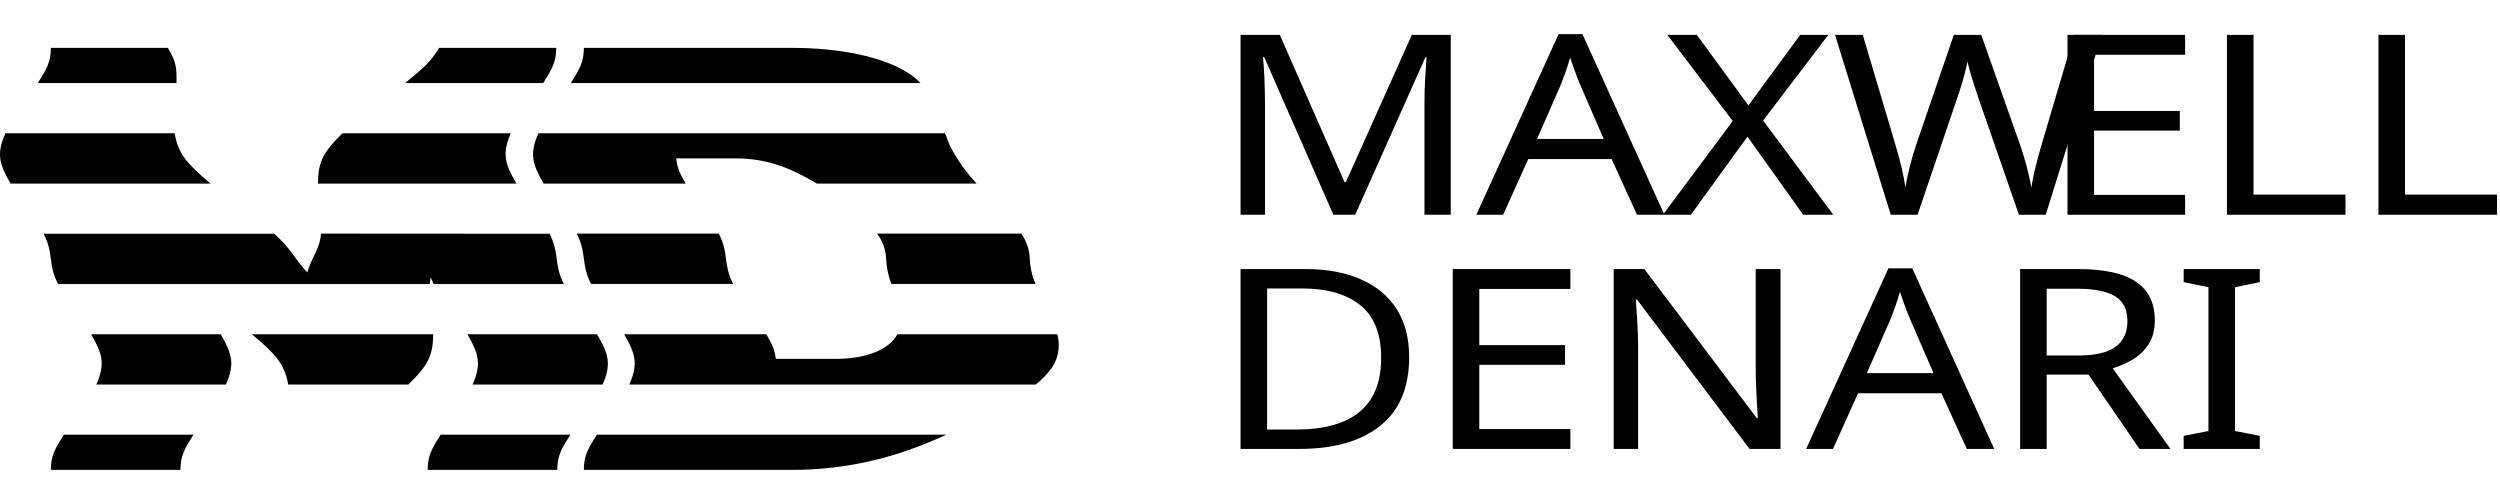
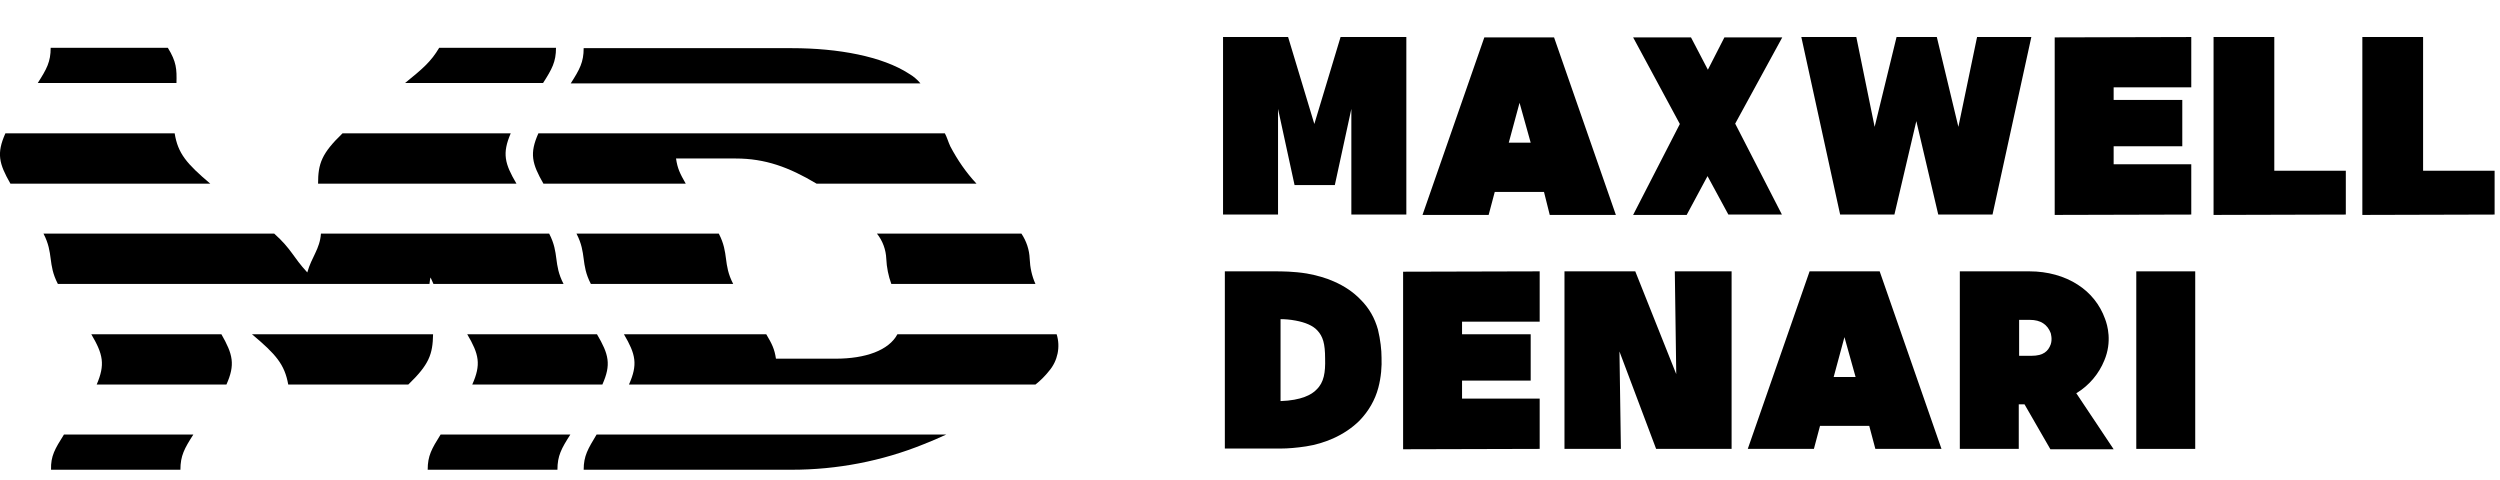
- <svg xmlns="http://www.w3.org/2000/svg" viewBox="0 0 695.6 133.39">
-   <defs>
-     <style>.cls-1{font-size:70.09px;font-family:Funkturm, Funkturm;letter-spacing:-0.01em;}.cls-2{letter-spacing:-0.03em;}</style>
-   </defs>
-   <g id="Layer_2" data-name="Layer 2">
-     <g id="Layer_1-2" data-name="Layer 1">
-       <path d="M46.71,13.32H14.15c0,3.92-1.14,5.87-3.63,9.79H49.1C49.18,19.19,49.12,17.24,46.71,13.32Zm75.49,0c-2.35,3.92-4.67,5.87-9.5,9.79h38.44c2.49-3.92,3.62-5.87,3.62-9.79Zm-108,117.42H50.21c0-3.92,1.14-5.87,3.62-9.79H17.77C15.28,124.87,14.15,126.82,14.15,130.74ZM25.35,93c3.26,5.59,3.91,8.38,1.45,14H62.86c2.46-5.6,1.82-8.39-1.44-14Zm44.73,0c6.73,5.59,9.11,8.38,10.11,14H113.6c5.82-5.6,6.85-8.39,6.94-14ZM89.31,65C89,69.35,86.7,71.5,85.51,75.8c-4-4.3-4.35-6.45-9.21-10.76H12.15c2.89,5.59,1.1,8.39,4,14H119.58a14.27,14.27,0,0,1,.27-1.82c.3.73.48,1.09.85,1.82h36.21c-2.9-5.59-1.11-8.39-4-14ZM119,130.74h36.07c0-3.92,1.13-5.87,3.62-9.79H122.61C120.12,124.87,119,126.82,119,130.74ZM166.11,93H130.05c3.26,5.59,3.9,8.38,1.44,14h36.2C170.1,101.38,169.43,98.59,166.11,93Zm-24-55.92H95.29c-5.76,5.6-6.77,8.39-6.81,14H143.7C140.38,45.47,139.71,42.68,142.12,37.08Zm-93.52,0H1.5c-2.47,5.6-1.82,8.39,1.44,14H58.57C51.9,45.47,49.55,42.68,48.6,37.08Z" />
-       <path d="M252.91,20.45c-7.35-4.8-19.59-7.13-32.59-7.13H162.45c0,3.92-1.14,5.87-3.62,9.79h97.29A17.28,17.28,0,0,0,252.91,20.45ZM160.45,65c2.9,5.59,1.11,8.39,4,14H204c-2.9-5.59-1.1-8.39-4-14ZM249.7,93c-2.42,4.47-8.94,6.85-17.19,6.85H215.88c-.39-2.74-1.06-4.11-2.66-6.85H173.66c3.26,5.59,3.91,8.38,1.44,14H288.19A24.51,24.51,0,0,0,292,103.2,11,11,0,0,0,294.15,93Zm-87.25,37.74h57.87a97.56,97.56,0,0,0,36.74-7.13c2.11-.82,4.14-1.68,6.31-2.66H166.08C163.59,124.87,162.45,126.82,162.45,130.74ZM284.16,65H244a12.11,12.11,0,0,1,2.56,7A21.87,21.87,0,0,0,248,79h40.12a19.42,19.42,0,0,1-1.58-7A13.22,13.22,0,0,0,284.16,65ZM264.39,40.72c-.6-1.26-.88-2.52-1.5-3.64H149.8c-2.46,5.6-1.81,8.39,1.45,14H190.8c-1.63-2.79-2.31-4.19-2.67-7h16.63c8.25,0,14.81,2.38,22.53,7h44.45A47.36,47.36,0,0,1,264.39,40.72Z" />
-       <text class="cls-1" transform="translate(337.22 59.75) scale(1.17 1)">MAXW<tspan class="cls-2" x="196.66" y="0">E</tspan>
-         <tspan x="234.58" y="0">LL</tspan>
-         <tspan x="0" y="65.16">DENARI</tspan>
-       </text>
+ <svg xmlns="http://www.w3.org/2000/svg" version="1.1" id="Layer_1" x="0px" y="0px" viewBox="0 0 695.6 133.4" style="enable-background:new 0 0 695.6 133.4;" xml:space="preserve">
+   <style type="text/css">
+ 	.st0{enable-background:new    ;}
+ </style>
+   <g id="Layer_2_1_">
+     <g id="Layer_1-2">
+       <path d="M46.7,13.3H14.1c0,3.9-1.1,5.9-3.6,9.8h38.6C49.2,19.2,49.1,17.2,46.7,13.3z M122.2,13.3c-2.3,3.9-4.7,5.9-9.5,9.8h38.4    c2.5-3.9,3.6-5.9,3.6-9.8L122.2,13.3z M14.2,130.7h36c0-3.9,1.1-5.9,3.6-9.8H17.8C15.3,124.9,14.1,126.8,14.2,130.7L14.2,130.7z     M25.4,93c3.3,5.6,3.9,8.4,1.5,14h36.1c2.5-5.6,1.8-8.4-1.4-14H25.4z M70.1,93c6.7,5.6,9.1,8.4,10.1,14h33.4    c5.8-5.6,6.8-8.4,6.9-14H70.1z M89.3,65c-0.3,4.3-2.6,6.5-3.8,10.8c-4-4.3-4.3-6.4-9.2-10.8H12.1c2.9,5.6,1.1,8.4,4,14h103.4    c0.1-0.6,0.1-1.2,0.3-1.8c0.3,0.7,0.5,1.1,0.8,1.8h36.2c-2.9-5.6-1.1-8.4-4-14L89.3,65z M119,130.7h36.1c0-3.9,1.1-5.9,3.6-9.8    h-36.1C120.1,124.9,119,126.8,119,130.7z M166.1,93h-36.1c3.3,5.6,3.9,8.4,1.4,14h36.2C170.1,101.4,169.4,98.6,166.1,93z     M142.1,37.1H95.3c-5.8,5.6-6.8,8.4-6.8,14h55.2C140.4,45.5,139.7,42.7,142.1,37.1L142.1,37.1z M48.6,37.1H1.5    c-2.5,5.6-1.8,8.4,1.4,14h55.6C51.9,45.5,49.5,42.7,48.6,37.1L48.6,37.1z" />
+       <path d="M252.9,20.5c-7.4-4.8-19.6-7.1-32.6-7.1h-57.9c0,3.9-1.1,5.9-3.6,9.8h97.3C255.2,22.1,254.1,21.2,252.9,20.5z M160.4,65    c2.9,5.6,1.1,8.4,4,14H204c-2.9-5.6-1.1-8.4-4-14H160.4z M249.7,93c-2.4,4.5-8.9,6.8-17.2,6.8h-16.6c-0.4-2.7-1.1-4.1-2.7-6.8    h-39.6c3.3,5.6,3.9,8.4,1.4,14h113.1c1.4-1.1,2.7-2.4,3.8-3.8c2.4-2.8,3.2-6.7,2.1-10.2H249.7z M162.4,130.7h57.9    c12.6,0,25.1-2.4,36.7-7.1c2.1-0.8,4.1-1.7,6.3-2.7h-97.3C163.6,124.9,162.4,126.8,162.4,130.7z M284.2,65H244    c1.6,2,2.5,4.5,2.6,7c0.1,2.4,0.6,4.8,1.4,7h40.1c-1-2.2-1.5-4.6-1.6-7C286.4,69.5,285.6,67.1,284.2,65z M264.4,40.7    c-0.6-1.3-0.9-2.5-1.5-3.6H149.8c-2.5,5.6-1.8,8.4,1.4,14h39.6c-1.6-2.8-2.3-4.2-2.7-7h16.6c8.2,0,14.8,2.4,22.5,7h44.5    C268.8,48,266.4,44.5,264.4,40.7z" />
+       <g class="st0">
+         <path d="M391.3,10.3v49.4h-15.3V30.3l-4.6,21.2h-11.2l-4.6-21.2v29.4h-15.3V10.3h18.1l7.3,24.2l7.3-24.2H391.3z" />
+         <path d="M429.6,53.4h-13.7l-1.7,6.4h-18.4l17.2-49.4h19.4l17.2,49.4h-18.4L429.6,53.4z M425.9,39.7l-3.1-11.1l-3,11.1H425.9z" />
+         <path d="M482.8,34.4l13,25.3h-14.9L475.1,49l-5.8,10.8h-14.9l13-25.3l-13-24.1h16.1l4.7,9l4.6-9h16.1L482.8,34.4z" />
+         <path d="M565.2,10.3l-10.8,49.4h-15.1l-6.1-26l-6.1,26h-15.1l-10.8-49.4h15.3l5.1,25l6.1-25h11.2l6,25l5.2-25H565.2z" />
+       </g>
+       <g class="st0">
+         <path d="M588.1,24.4v3.4h19.1v12.9h-19.1v5h21.6v14l-38,0.1V10.4l38-0.1v14H588.1z" />
+       </g>
+       <g class="st0">
+         <path d="M652.7,59.7l-36.8,0.1V10.3h16.9v37.2h19.9V59.7z" />
+         <path d="M694.1,59.7l-36.8,0.1V10.3h16.9v37.2h19.9V59.7z" />
+       </g>
+       <g class="st0">
+         <path d="M383.5,107.9c-0.9,3.4-2.7,6.5-5.2,9.1c-2,2-4.5,3.7-7.4,5c-2.3,1-4.8,1.8-7.5,2.2c-2.6,0.4-5.1,0.6-7,0.6h-15.6V75.5     h13.8c2,0,5.3,0,9,0.6c2.7,0.5,5.3,1.2,7.5,2.2c3,1.3,5.5,3,7.5,5.1c2.4,2.4,3.9,5.1,4.8,8.3c0.7,2.9,1,5.7,1,7.8     C384.5,101.9,384.3,104.9,383.5,107.9z M368.7,99.8c0-4.2-0.6-6.2-2.2-7.9c-1.2-1.3-3.3-2.2-6-2.7c-1.6-0.3-3-0.4-4.2-0.4v22.8     c5.8-0.2,8.7-1.8,10-3.2C368.4,106.4,368.8,103.6,368.7,99.8z" />
+         <path d="M406.8,89.5V93h19.1v12.9h-19.1v5h21.6v14l-38,0.1V75.6l38-0.1v14H406.8z" />
+         <path d="M481.8,75.5v49.4h-21l-10.2-27.1l0.4,27.1h-15.7V75.5H455l11.4,28.6L466,75.5H481.8z" />
+         <path d="M520.1,118.5h-13.7l-1.7,6.4h-18.4l17.2-49.4H523l17.2,49.4h-18.4L520.1,118.5z M516.3,104.9l-3.1-11.1l-3,11.1H516.3z" />
+         <path d="M563.3,112.5h-1.6v12.4h-16.4V75.5h19.4c5,0,9.7,1.3,13.4,3.7c3.6,2.3,6.2,5.6,7.6,9.5c0.7,1.8,2,6.4-0.2,11.6     c-1.5,3.7-4.2,6.9-7.6,9c-0.1,0-0.1,0.1-0.2,0.1l10.4,15.6h-17.6L563.3,112.5z M564.8,89h-3v10h3.4c3.4,0,4.7-1.3,5.4-3.2     c0.5-1.5,0-3,0-3.1C569.7,90.3,567.8,89,564.8,89z" />
+         <path d="M594.4,124.9V75.5h16.4v49.4H594.4z" />
+       </g>
    </g>
  </g>
</svg>
